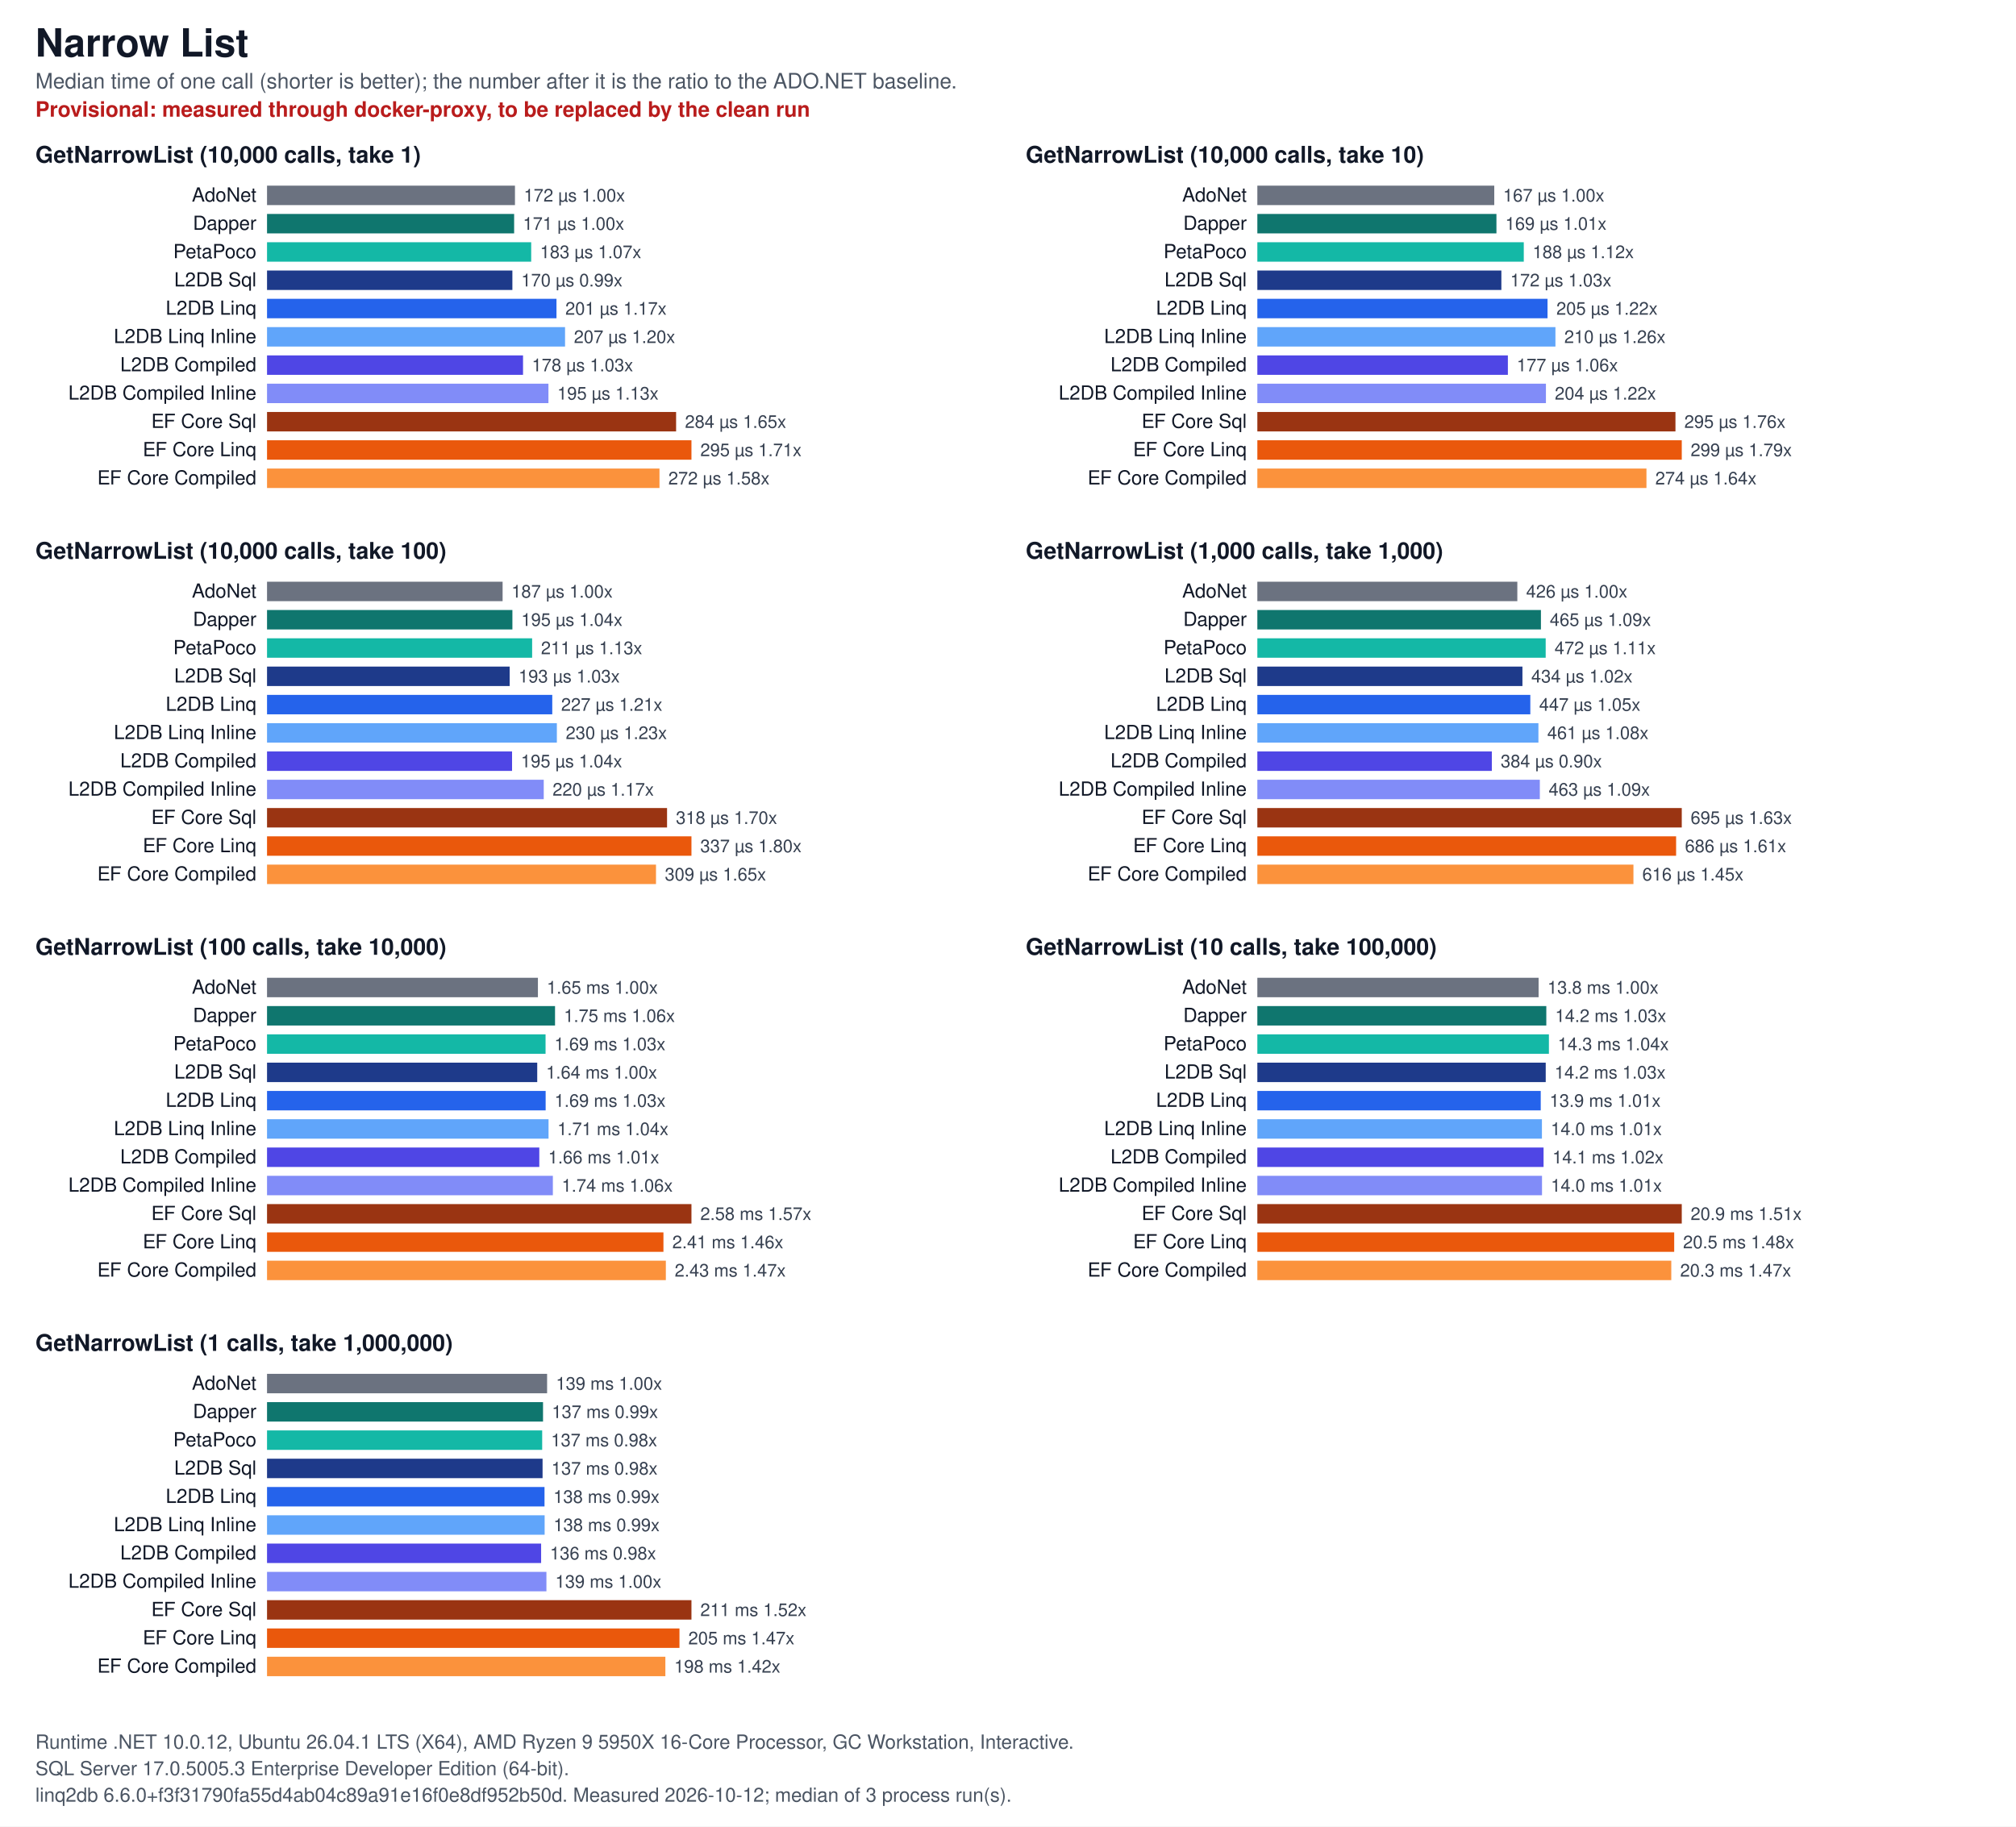
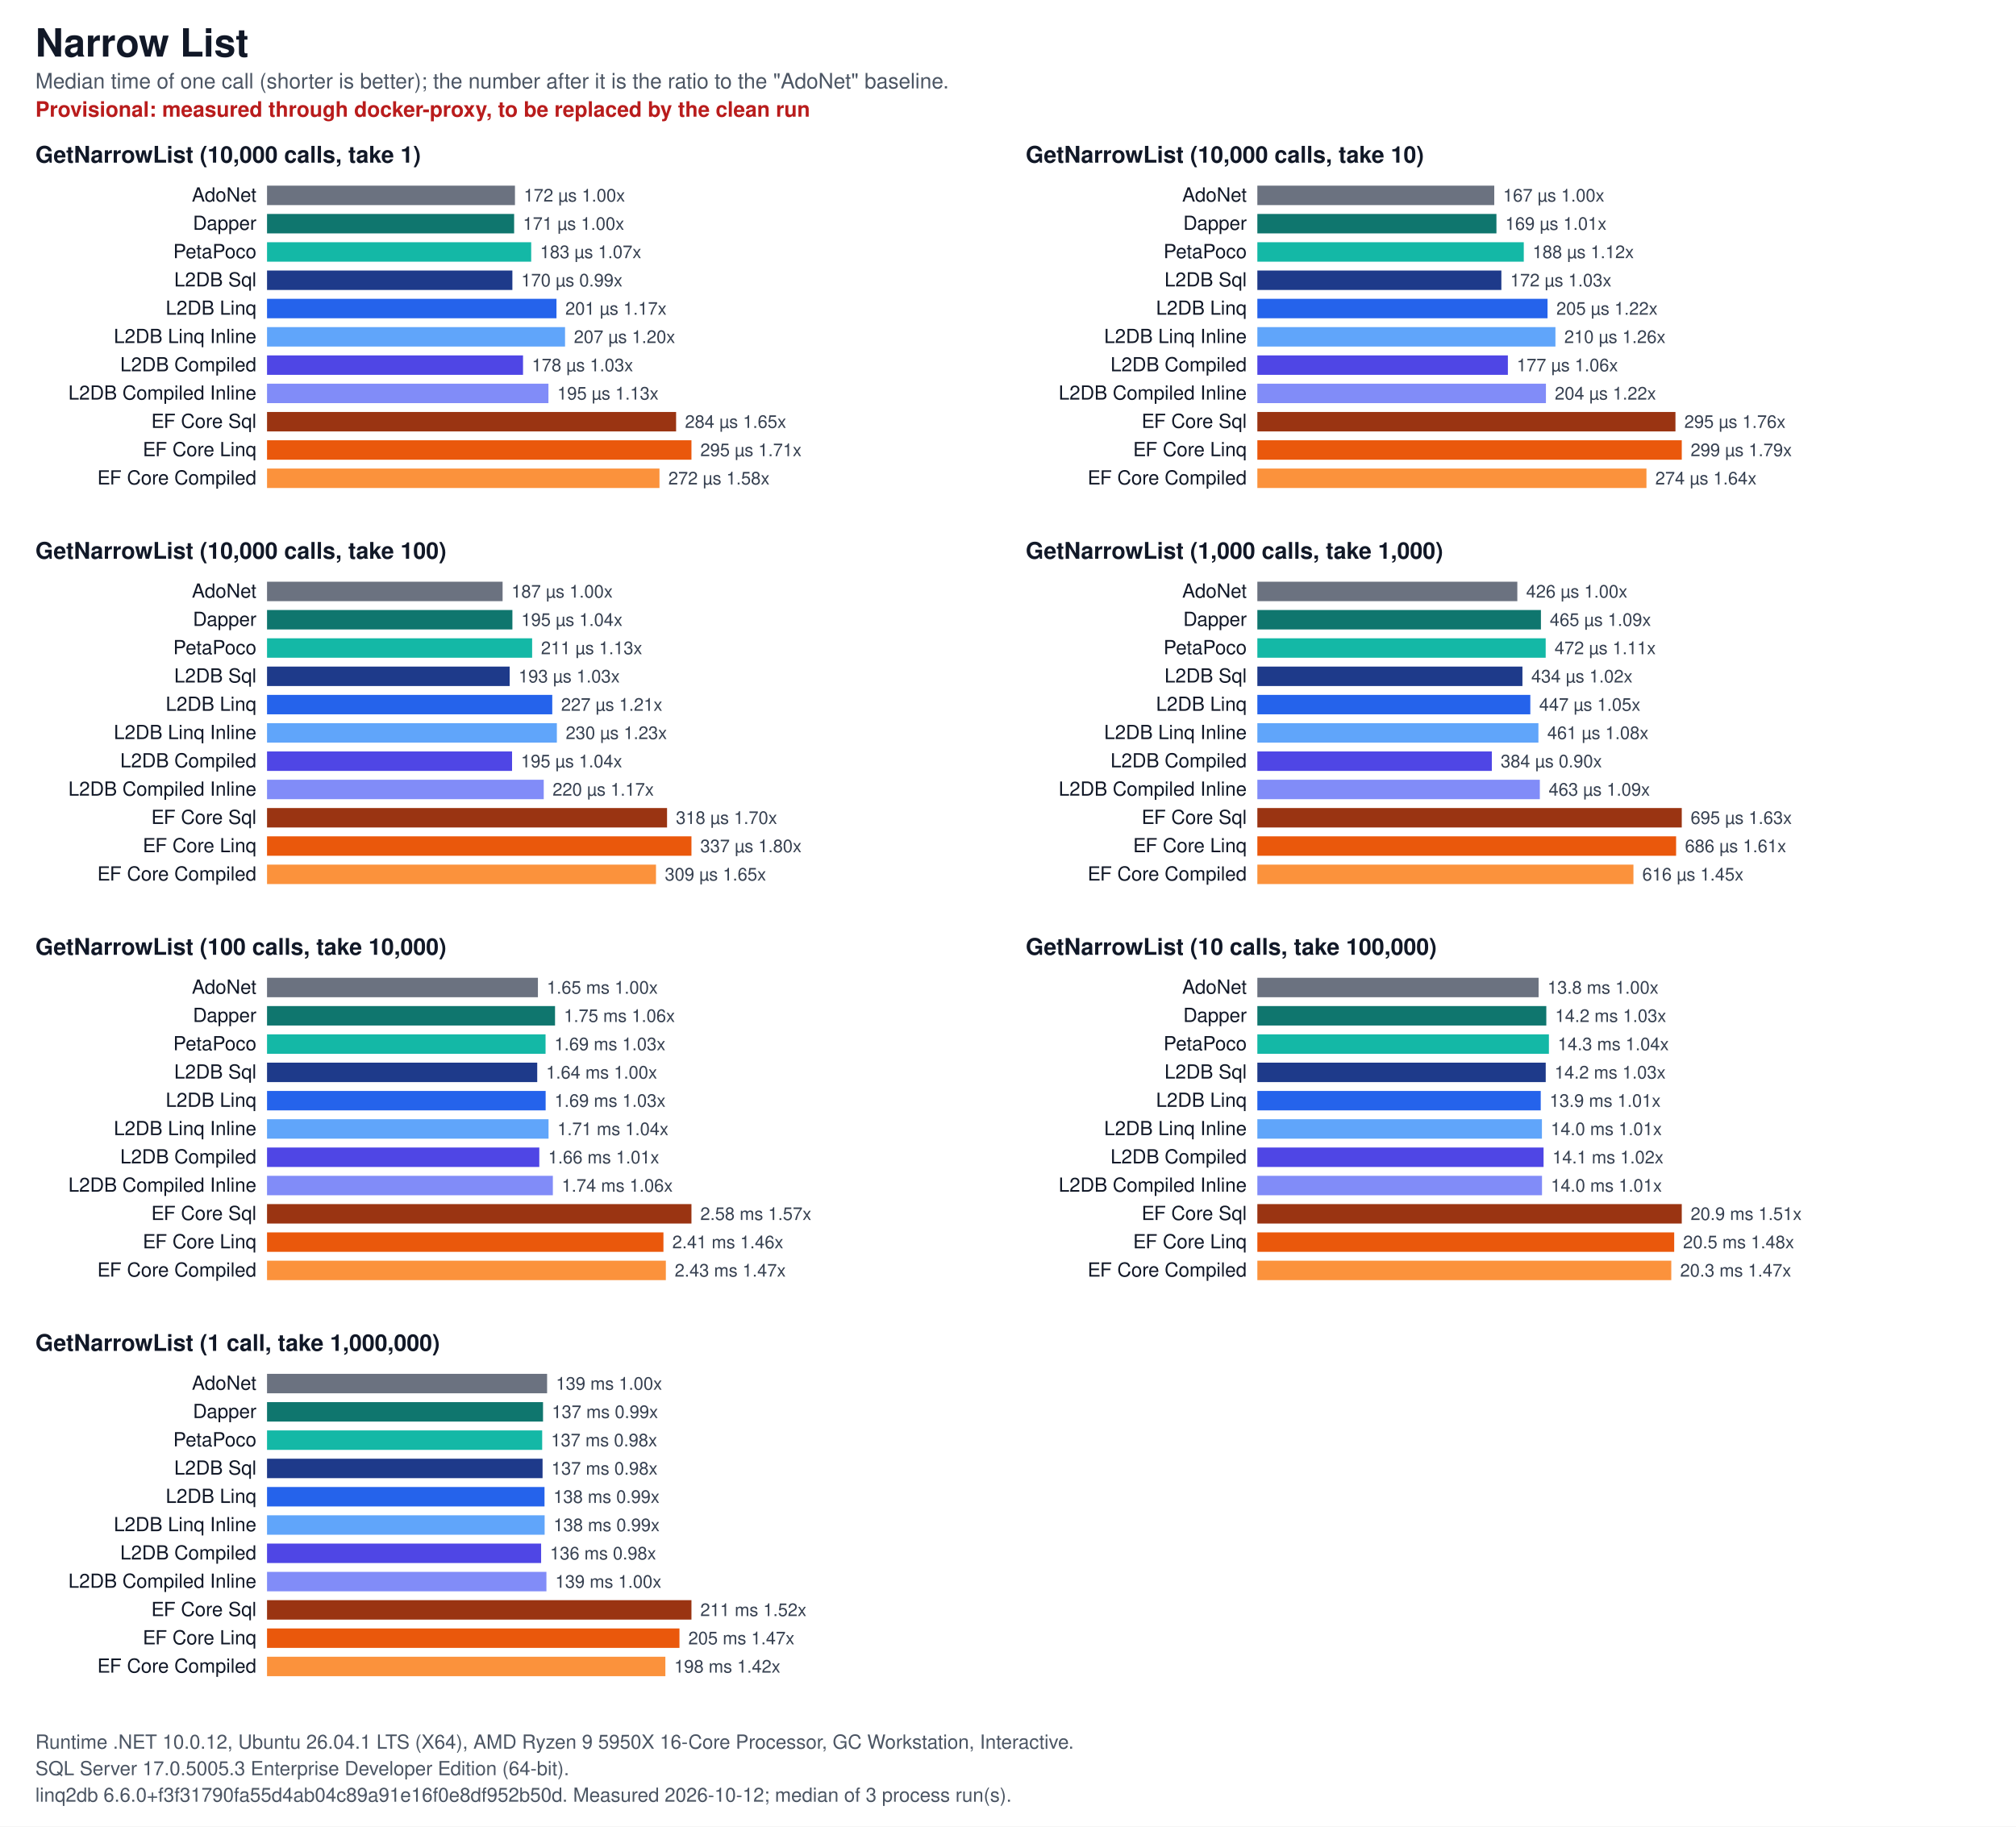
<svg xmlns="http://www.w3.org/2000/svg" width="1140" height="1033" viewBox="0 0 1140 1033">
  <rect width="1140" height="1033" fill="#ffffff" />
  <text x="20" y="32" font-family="Segoe UI, Helvetica, Arial, sans-serif" font-size="22" font-weight="600" fill="#111827">Narrow List</text>
-   <text x="20" y="50" font-family="Segoe UI, Helvetica, Arial, sans-serif" font-size="12" fill="#4b5563">Median time of one call (shorter is better); the number after it is the ratio to the ADO.NET baseline.</text>
+   <text x="20" y="50" font-family="Segoe UI, Helvetica, Arial, sans-serif" font-size="12" fill="#4b5563">Median time of one call (shorter is better); the number after it is the ratio to the "AdoNet" baseline.</text>
  <text x="20" y="66" font-family="Segoe UI, Helvetica, Arial, sans-serif" font-size="12" font-weight="600" fill="#b91c1c">Provisional: measured through docker-proxy, to be replaced by the clean run</text>
  <text x="20" y="92" font-family="Segoe UI, Helvetica, Arial, sans-serif" font-size="13" font-weight="600" fill="#111827">GetNarrowList (10,000 calls, take 1)</text>
  <text x="145" y="114" font-family="Segoe UI, Helvetica, Arial, sans-serif" font-size="11" text-anchor="end" fill="#111827">AdoNet</text>
  <rect x="151" y="105" width="140.2" height="11" fill="#6b7280" />
  <text x="296.2" y="114" font-family="Segoe UI, Helvetica, Arial, sans-serif" font-size="10" fill="#374151">172 µs  1.00x</text>
  <text x="145" y="130" font-family="Segoe UI, Helvetica, Arial, sans-serif" font-size="11" text-anchor="end" fill="#111827">Dapper</text>
  <rect x="151" y="121" width="139.73" height="11" fill="#0f766e" />
  <text x="295.73" y="130" font-family="Segoe UI, Helvetica, Arial, sans-serif" font-size="10" fill="#374151">171 µs  1.00x</text>
  <text x="145" y="146" font-family="Segoe UI, Helvetica, Arial, sans-serif" font-size="11" text-anchor="end" fill="#111827">PetaPoco</text>
  <rect x="151" y="137" width="149.38" height="11" fill="#14b8a6" />
  <text x="305.38" y="146" font-family="Segoe UI, Helvetica, Arial, sans-serif" font-size="10" fill="#374151">183 µs  1.07x</text>
  <text x="145" y="162" font-family="Segoe UI, Helvetica, Arial, sans-serif" font-size="11" text-anchor="end" fill="#111827">L2DB Sql</text>
  <rect x="151" y="153" width="138.74" height="11" fill="#1e3a8a" />
  <text x="294.74" y="162" font-family="Segoe UI, Helvetica, Arial, sans-serif" font-size="10" fill="#374151">170 µs  0.99x</text>
  <text x="145" y="178" font-family="Segoe UI, Helvetica, Arial, sans-serif" font-size="11" text-anchor="end" fill="#111827">L2DB Linq</text>
  <rect x="151" y="169" width="163.68" height="11" fill="#2563eb" />
  <text x="319.68" y="178" font-family="Segoe UI, Helvetica, Arial, sans-serif" font-size="10" fill="#374151">201 µs  1.17x</text>
  <text x="145" y="194" font-family="Segoe UI, Helvetica, Arial, sans-serif" font-size="11" text-anchor="end" fill="#111827">L2DB Linq Inline</text>
  <rect x="151" y="185" width="168.52" height="11" fill="#60a5fa" />
  <text x="324.52" y="194" font-family="Segoe UI, Helvetica, Arial, sans-serif" font-size="10" fill="#374151">207 µs  1.20x</text>
  <text x="145" y="210" font-family="Segoe UI, Helvetica, Arial, sans-serif" font-size="11" text-anchor="end" fill="#111827">L2DB Compiled</text>
  <rect x="151" y="201" width="144.76" height="11" fill="#4f46e5" />
  <text x="300.76" y="210" font-family="Segoe UI, Helvetica, Arial, sans-serif" font-size="10" fill="#374151">178 µs  1.03x</text>
  <text x="145" y="226" font-family="Segoe UI, Helvetica, Arial, sans-serif" font-size="11" text-anchor="end" fill="#111827">L2DB Compiled Inline</text>
  <rect x="151" y="217" width="159.13" height="11" fill="#818cf8" />
  <text x="315.13" y="226" font-family="Segoe UI, Helvetica, Arial, sans-serif" font-size="10" fill="#374151">195 µs  1.13x</text>
  <text x="145" y="242" font-family="Segoe UI, Helvetica, Arial, sans-serif" font-size="11" text-anchor="end" fill="#111827">EF Core Sql</text>
  <rect x="151" y="233" width="231.32" height="11" fill="#9a3412" />
  <text x="387.32" y="242" font-family="Segoe UI, Helvetica, Arial, sans-serif" font-size="10" fill="#374151">284 µs  1.65x</text>
  <text x="145" y="258" font-family="Segoe UI, Helvetica, Arial, sans-serif" font-size="11" text-anchor="end" fill="#111827">EF Core Linq</text>
  <rect x="151" y="249" width="240" height="11" fill="#ea580c" />
  <text x="396" y="258" font-family="Segoe UI, Helvetica, Arial, sans-serif" font-size="10" fill="#374151">295 µs  1.71x</text>
  <text x="145" y="274" font-family="Segoe UI, Helvetica, Arial, sans-serif" font-size="11" text-anchor="end" fill="#111827">EF Core Compiled</text>
  <rect x="151" y="265" width="221.92" height="11" fill="#fb923c" />
  <text x="377.92" y="274" font-family="Segoe UI, Helvetica, Arial, sans-serif" font-size="10" fill="#374151">272 µs  1.58x</text>
  <text x="580" y="92" font-family="Segoe UI, Helvetica, Arial, sans-serif" font-size="13" font-weight="600" fill="#111827">GetNarrowList (10,000 calls, take 10)</text>
  <text x="705" y="114" font-family="Segoe UI, Helvetica, Arial, sans-serif" font-size="11" text-anchor="end" fill="#111827">AdoNet</text>
  <rect x="711" y="105" width="133.97" height="11" fill="#6b7280" />
  <text x="849.97" y="114" font-family="Segoe UI, Helvetica, Arial, sans-serif" font-size="10" fill="#374151">167 µs  1.00x</text>
  <text x="705" y="130" font-family="Segoe UI, Helvetica, Arial, sans-serif" font-size="11" text-anchor="end" fill="#111827">Dapper</text>
  <rect x="711" y="121" width="135.2" height="11" fill="#0f766e" />
  <text x="851.2" y="130" font-family="Segoe UI, Helvetica, Arial, sans-serif" font-size="10" fill="#374151">169 µs  1.01x</text>
  <text x="705" y="146" font-family="Segoe UI, Helvetica, Arial, sans-serif" font-size="11" text-anchor="end" fill="#111827">PetaPoco</text>
  <rect x="711" y="137" width="150.66" height="11" fill="#14b8a6" />
  <text x="866.66" y="146" font-family="Segoe UI, Helvetica, Arial, sans-serif" font-size="10" fill="#374151">188 µs  1.12x</text>
  <text x="705" y="162" font-family="Segoe UI, Helvetica, Arial, sans-serif" font-size="11" text-anchor="end" fill="#111827">L2DB Sql</text>
  <rect x="711" y="153" width="137.99" height="11" fill="#1e3a8a" />
  <text x="853.99" y="162" font-family="Segoe UI, Helvetica, Arial, sans-serif" font-size="10" fill="#374151">172 µs  1.03x</text>
  <text x="705" y="178" font-family="Segoe UI, Helvetica, Arial, sans-serif" font-size="11" text-anchor="end" fill="#111827">L2DB Linq</text>
  <rect x="711" y="169" width="164.09" height="11" fill="#2563eb" />
  <text x="880.09" y="178" font-family="Segoe UI, Helvetica, Arial, sans-serif" font-size="10" fill="#374151">205 µs  1.22x</text>
  <text x="705" y="194" font-family="Segoe UI, Helvetica, Arial, sans-serif" font-size="11" text-anchor="end" fill="#111827">L2DB Linq Inline</text>
  <rect x="711" y="185" width="168.56" height="11" fill="#60a5fa" />
  <text x="884.56" y="194" font-family="Segoe UI, Helvetica, Arial, sans-serif" font-size="10" fill="#374151">210 µs  1.26x</text>
  <text x="705" y="210" font-family="Segoe UI, Helvetica, Arial, sans-serif" font-size="11" text-anchor="end" fill="#111827">L2DB Compiled</text>
  <rect x="711" y="201" width="141.67" height="11" fill="#4f46e5" />
  <text x="857.67" y="210" font-family="Segoe UI, Helvetica, Arial, sans-serif" font-size="10" fill="#374151">177 µs  1.06x</text>
  <text x="705" y="226" font-family="Segoe UI, Helvetica, Arial, sans-serif" font-size="11" text-anchor="end" fill="#111827">L2DB Compiled Inline</text>
  <rect x="711" y="217" width="163.19" height="11" fill="#818cf8" />
  <text x="879.19" y="226" font-family="Segoe UI, Helvetica, Arial, sans-serif" font-size="10" fill="#374151">204 µs  1.22x</text>
  <text x="705" y="242" font-family="Segoe UI, Helvetica, Arial, sans-serif" font-size="11" text-anchor="end" fill="#111827">EF Core Sql</text>
  <rect x="711" y="233" width="236.43" height="11" fill="#9a3412" />
  <text x="952.43" y="242" font-family="Segoe UI, Helvetica, Arial, sans-serif" font-size="10" fill="#374151">295 µs  1.76x</text>
  <text x="705" y="258" font-family="Segoe UI, Helvetica, Arial, sans-serif" font-size="11" text-anchor="end" fill="#111827">EF Core Linq</text>
  <rect x="711" y="249" width="240" height="11" fill="#ea580c" />
  <text x="956" y="258" font-family="Segoe UI, Helvetica, Arial, sans-serif" font-size="10" fill="#374151">299 µs  1.79x</text>
  <text x="705" y="274" font-family="Segoe UI, Helvetica, Arial, sans-serif" font-size="11" text-anchor="end" fill="#111827">EF Core Compiled</text>
  <rect x="711" y="265" width="220.03" height="11" fill="#fb923c" />
  <text x="936.03" y="274" font-family="Segoe UI, Helvetica, Arial, sans-serif" font-size="10" fill="#374151">274 µs  1.64x</text>
  <text x="20" y="316" font-family="Segoe UI, Helvetica, Arial, sans-serif" font-size="13" font-weight="600" fill="#111827">GetNarrowList (10,000 calls, take 100)</text>
  <text x="145" y="338" font-family="Segoe UI, Helvetica, Arial, sans-serif" font-size="11" text-anchor="end" fill="#111827">AdoNet</text>
  <rect x="151" y="329" width="133.21" height="11" fill="#6b7280" />
  <text x="289.21" y="338" font-family="Segoe UI, Helvetica, Arial, sans-serif" font-size="10" fill="#374151">187 µs  1.00x</text>
  <text x="145" y="354" font-family="Segoe UI, Helvetica, Arial, sans-serif" font-size="11" text-anchor="end" fill="#111827">Dapper</text>
  <rect x="151" y="345" width="138.75" height="11" fill="#0f766e" />
  <text x="294.75" y="354" font-family="Segoe UI, Helvetica, Arial, sans-serif" font-size="10" fill="#374151">195 µs  1.04x</text>
  <text x="145" y="370" font-family="Segoe UI, Helvetica, Arial, sans-serif" font-size="11" text-anchor="end" fill="#111827">PetaPoco</text>
  <rect x="151" y="361" width="149.91" height="11" fill="#14b8a6" />
  <text x="305.91" y="370" font-family="Segoe UI, Helvetica, Arial, sans-serif" font-size="10" fill="#374151">211 µs  1.13x</text>
  <text x="145" y="386" font-family="Segoe UI, Helvetica, Arial, sans-serif" font-size="11" text-anchor="end" fill="#111827">L2DB Sql</text>
  <rect x="151" y="377" width="137.21" height="11" fill="#1e3a8a" />
  <text x="293.21" y="386" font-family="Segoe UI, Helvetica, Arial, sans-serif" font-size="10" fill="#374151">193 µs  1.03x</text>
  <text x="145" y="402" font-family="Segoe UI, Helvetica, Arial, sans-serif" font-size="11" text-anchor="end" fill="#111827">L2DB Linq</text>
  <rect x="151" y="393" width="161.29" height="11" fill="#2563eb" />
  <text x="317.29" y="402" font-family="Segoe UI, Helvetica, Arial, sans-serif" font-size="10" fill="#374151">227 µs  1.21x</text>
  <text x="145" y="418" font-family="Segoe UI, Helvetica, Arial, sans-serif" font-size="11" text-anchor="end" fill="#111827">L2DB Linq Inline</text>
  <rect x="151" y="409" width="163.89" height="11" fill="#60a5fa" />
  <text x="319.89" y="418" font-family="Segoe UI, Helvetica, Arial, sans-serif" font-size="10" fill="#374151">230 µs  1.23x</text>
  <text x="145" y="434" font-family="Segoe UI, Helvetica, Arial, sans-serif" font-size="11" text-anchor="end" fill="#111827">L2DB Compiled</text>
  <rect x="151" y="425" width="138.56" height="11" fill="#4f46e5" />
  <text x="294.56" y="434" font-family="Segoe UI, Helvetica, Arial, sans-serif" font-size="10" fill="#374151">195 µs  1.04x</text>
  <text x="145" y="450" font-family="Segoe UI, Helvetica, Arial, sans-serif" font-size="11" text-anchor="end" fill="#111827">L2DB Compiled Inline</text>
  <rect x="151" y="441" width="156.47" height="11" fill="#818cf8" />
  <text x="312.47" y="450" font-family="Segoe UI, Helvetica, Arial, sans-serif" font-size="10" fill="#374151">220 µs  1.17x</text>
  <text x="145" y="466" font-family="Segoe UI, Helvetica, Arial, sans-serif" font-size="11" text-anchor="end" fill="#111827">EF Core Sql</text>
  <rect x="151" y="457" width="226.2" height="11" fill="#9a3412" />
  <text x="382.2" y="466" font-family="Segoe UI, Helvetica, Arial, sans-serif" font-size="10" fill="#374151">318 µs  1.70x</text>
  <text x="145" y="482" font-family="Segoe UI, Helvetica, Arial, sans-serif" font-size="11" text-anchor="end" fill="#111827">EF Core Linq</text>
  <rect x="151" y="473" width="240" height="11" fill="#ea580c" />
  <text x="396" y="482" font-family="Segoe UI, Helvetica, Arial, sans-serif" font-size="10" fill="#374151">337 µs  1.80x</text>
  <text x="145" y="498" font-family="Segoe UI, Helvetica, Arial, sans-serif" font-size="11" text-anchor="end" fill="#111827">EF Core Compiled</text>
  <rect x="151" y="489" width="219.95" height="11" fill="#fb923c" />
  <text x="375.95" y="498" font-family="Segoe UI, Helvetica, Arial, sans-serif" font-size="10" fill="#374151">309 µs  1.65x</text>
  <text x="580" y="316" font-family="Segoe UI, Helvetica, Arial, sans-serif" font-size="13" font-weight="600" fill="#111827">GetNarrowList (1,000 calls, take 1,000)</text>
  <text x="705" y="338" font-family="Segoe UI, Helvetica, Arial, sans-serif" font-size="11" text-anchor="end" fill="#111827">AdoNet</text>
  <rect x="711" y="329" width="147.01" height="11" fill="#6b7280" />
  <text x="863.01" y="338" font-family="Segoe UI, Helvetica, Arial, sans-serif" font-size="10" fill="#374151">426 µs  1.00x</text>
  <text x="705" y="354" font-family="Segoe UI, Helvetica, Arial, sans-serif" font-size="11" text-anchor="end" fill="#111827">Dapper</text>
  <rect x="711" y="345" width="160.36" height="11" fill="#0f766e" />
  <text x="876.36" y="354" font-family="Segoe UI, Helvetica, Arial, sans-serif" font-size="10" fill="#374151">465 µs  1.09x</text>
  <text x="705" y="370" font-family="Segoe UI, Helvetica, Arial, sans-serif" font-size="11" text-anchor="end" fill="#111827">PetaPoco</text>
  <rect x="711" y="361" width="163.05" height="11" fill="#14b8a6" />
  <text x="879.05" y="370" font-family="Segoe UI, Helvetica, Arial, sans-serif" font-size="10" fill="#374151">472 µs  1.11x</text>
  <text x="705" y="386" font-family="Segoe UI, Helvetica, Arial, sans-serif" font-size="11" text-anchor="end" fill="#111827">L2DB Sql</text>
  <rect x="711" y="377" width="149.9" height="11" fill="#1e3a8a" />
  <text x="865.9" y="386" font-family="Segoe UI, Helvetica, Arial, sans-serif" font-size="10" fill="#374151">434 µs  1.02x</text>
  <text x="705" y="402" font-family="Segoe UI, Helvetica, Arial, sans-serif" font-size="11" text-anchor="end" fill="#111827">L2DB Linq</text>
  <rect x="711" y="393" width="154.36" height="11" fill="#2563eb" />
  <text x="870.36" y="402" font-family="Segoe UI, Helvetica, Arial, sans-serif" font-size="10" fill="#374151">447 µs  1.05x</text>
  <text x="705" y="418" font-family="Segoe UI, Helvetica, Arial, sans-serif" font-size="11" text-anchor="end" fill="#111827">L2DB Linq Inline</text>
  <rect x="711" y="409" width="158.94" height="11" fill="#60a5fa" />
  <text x="874.94" y="418" font-family="Segoe UI, Helvetica, Arial, sans-serif" font-size="10" fill="#374151">461 µs  1.08x</text>
  <text x="705" y="434" font-family="Segoe UI, Helvetica, Arial, sans-serif" font-size="11" text-anchor="end" fill="#111827">L2DB Compiled</text>
  <rect x="711" y="425" width="132.6" height="11" fill="#4f46e5" />
  <text x="848.6" y="434" font-family="Segoe UI, Helvetica, Arial, sans-serif" font-size="10" fill="#374151">384 µs  0.90x</text>
  <text x="705" y="450" font-family="Segoe UI, Helvetica, Arial, sans-serif" font-size="11" text-anchor="end" fill="#111827">L2DB Compiled Inline</text>
  <rect x="711" y="441" width="159.74" height="11" fill="#818cf8" />
  <text x="875.74" y="450" font-family="Segoe UI, Helvetica, Arial, sans-serif" font-size="10" fill="#374151">463 µs  1.09x</text>
  <text x="705" y="466" font-family="Segoe UI, Helvetica, Arial, sans-serif" font-size="11" text-anchor="end" fill="#111827">EF Core Sql</text>
  <rect x="711" y="457" width="240" height="11" fill="#9a3412" />
  <text x="956" y="466" font-family="Segoe UI, Helvetica, Arial, sans-serif" font-size="10" fill="#374151">695 µs  1.63x</text>
  <text x="705" y="482" font-family="Segoe UI, Helvetica, Arial, sans-serif" font-size="11" text-anchor="end" fill="#111827">EF Core Linq</text>
  <rect x="711" y="473" width="236.8" height="11" fill="#ea580c" />
  <text x="952.8" y="482" font-family="Segoe UI, Helvetica, Arial, sans-serif" font-size="10" fill="#374151">686 µs  1.61x</text>
  <text x="705" y="498" font-family="Segoe UI, Helvetica, Arial, sans-serif" font-size="11" text-anchor="end" fill="#111827">EF Core Compiled</text>
  <rect x="711" y="489" width="212.67" height="11" fill="#fb923c" />
  <text x="928.67" y="498" font-family="Segoe UI, Helvetica, Arial, sans-serif" font-size="10" fill="#374151">616 µs  1.45x</text>
  <text x="20" y="540" font-family="Segoe UI, Helvetica, Arial, sans-serif" font-size="13" font-weight="600" fill="#111827">GetNarrowList (100 calls, take 10,000)</text>
  <text x="145" y="562" font-family="Segoe UI, Helvetica, Arial, sans-serif" font-size="11" text-anchor="end" fill="#111827">AdoNet</text>
  <rect x="151" y="553" width="153.18" height="11" fill="#6b7280" />
  <text x="309.18" y="562" font-family="Segoe UI, Helvetica, Arial, sans-serif" font-size="10" fill="#374151">1.65 ms  1.00x</text>
  <text x="145" y="578" font-family="Segoe UI, Helvetica, Arial, sans-serif" font-size="11" text-anchor="end" fill="#111827">Dapper</text>
  <rect x="151" y="569" width="162.86" height="11" fill="#0f766e" />
  <text x="318.86" y="578" font-family="Segoe UI, Helvetica, Arial, sans-serif" font-size="10" fill="#374151">1.75 ms  1.06x</text>
  <text x="145" y="594" font-family="Segoe UI, Helvetica, Arial, sans-serif" font-size="11" text-anchor="end" fill="#111827">PetaPoco</text>
  <rect x="151" y="585" width="157.5" height="11" fill="#14b8a6" />
  <text x="313.5" y="594" font-family="Segoe UI, Helvetica, Arial, sans-serif" font-size="10" fill="#374151">1.69 ms  1.03x</text>
  <text x="145" y="610" font-family="Segoe UI, Helvetica, Arial, sans-serif" font-size="11" text-anchor="end" fill="#111827">L2DB Sql</text>
  <rect x="151" y="601" width="152.79" height="11" fill="#1e3a8a" />
  <text x="308.79" y="610" font-family="Segoe UI, Helvetica, Arial, sans-serif" font-size="10" fill="#374151">1.64 ms  1.00x</text>
  <text x="145" y="626" font-family="Segoe UI, Helvetica, Arial, sans-serif" font-size="11" text-anchor="end" fill="#111827">L2DB Linq</text>
  <rect x="151" y="617" width="157.55" height="11" fill="#2563eb" />
  <text x="313.55" y="626" font-family="Segoe UI, Helvetica, Arial, sans-serif" font-size="10" fill="#374151">1.69 ms  1.03x</text>
  <text x="145" y="642" font-family="Segoe UI, Helvetica, Arial, sans-serif" font-size="11" text-anchor="end" fill="#111827">L2DB Linq Inline</text>
  <rect x="151" y="633" width="159.19" height="11" fill="#60a5fa" />
  <text x="315.19" y="642" font-family="Segoe UI, Helvetica, Arial, sans-serif" font-size="10" fill="#374151">1.71 ms  1.04x</text>
  <text x="145" y="658" font-family="Segoe UI, Helvetica, Arial, sans-serif" font-size="11" text-anchor="end" fill="#111827">L2DB Compiled</text>
  <rect x="151" y="649" width="153.96" height="11" fill="#4f46e5" />
  <text x="309.96" y="658" font-family="Segoe UI, Helvetica, Arial, sans-serif" font-size="10" fill="#374151">1.66 ms  1.01x</text>
  <text x="145" y="674" font-family="Segoe UI, Helvetica, Arial, sans-serif" font-size="11" text-anchor="end" fill="#111827">L2DB Compiled Inline</text>
  <rect x="151" y="665" width="161.63" height="11" fill="#818cf8" />
  <text x="317.63" y="674" font-family="Segoe UI, Helvetica, Arial, sans-serif" font-size="10" fill="#374151">1.74 ms  1.06x</text>
  <text x="145" y="690" font-family="Segoe UI, Helvetica, Arial, sans-serif" font-size="11" text-anchor="end" fill="#111827">EF Core Sql</text>
  <rect x="151" y="681" width="240" height="11" fill="#9a3412" />
  <text x="396" y="690" font-family="Segoe UI, Helvetica, Arial, sans-serif" font-size="10" fill="#374151">2.58 ms  1.57x</text>
  <text x="145" y="706" font-family="Segoe UI, Helvetica, Arial, sans-serif" font-size="11" text-anchor="end" fill="#111827">EF Core Linq</text>
  <rect x="151" y="697" width="224.16" height="11" fill="#ea580c" />
  <text x="380.16" y="706" font-family="Segoe UI, Helvetica, Arial, sans-serif" font-size="10" fill="#374151">2.41 ms  1.46x</text>
  <text x="145" y="722" font-family="Segoe UI, Helvetica, Arial, sans-serif" font-size="11" text-anchor="end" fill="#111827">EF Core Compiled</text>
  <rect x="151" y="713" width="225.52" height="11" fill="#fb923c" />
  <text x="381.52" y="722" font-family="Segoe UI, Helvetica, Arial, sans-serif" font-size="10" fill="#374151">2.43 ms  1.47x</text>
  <text x="580" y="540" font-family="Segoe UI, Helvetica, Arial, sans-serif" font-size="13" font-weight="600" fill="#111827">GetNarrowList (10 calls, take 100,000)</text>
  <text x="705" y="562" font-family="Segoe UI, Helvetica, Arial, sans-serif" font-size="11" text-anchor="end" fill="#111827">AdoNet</text>
  <rect x="711" y="553" width="159.04" height="11" fill="#6b7280" />
  <text x="875.04" y="562" font-family="Segoe UI, Helvetica, Arial, sans-serif" font-size="10" fill="#374151">13.8 ms  1.00x</text>
  <text x="705" y="578" font-family="Segoe UI, Helvetica, Arial, sans-serif" font-size="11" text-anchor="end" fill="#111827">Dapper</text>
  <rect x="711" y="569" width="163.4" height="11" fill="#0f766e" />
  <text x="879.4" y="578" font-family="Segoe UI, Helvetica, Arial, sans-serif" font-size="10" fill="#374151">14.2 ms  1.03x</text>
  <text x="705" y="594" font-family="Segoe UI, Helvetica, Arial, sans-serif" font-size="11" text-anchor="end" fill="#111827">PetaPoco</text>
  <rect x="711" y="585" width="164.87" height="11" fill="#14b8a6" />
  <text x="880.87" y="594" font-family="Segoe UI, Helvetica, Arial, sans-serif" font-size="10" fill="#374151">14.3 ms  1.04x</text>
  <text x="705" y="610" font-family="Segoe UI, Helvetica, Arial, sans-serif" font-size="11" text-anchor="end" fill="#111827">L2DB Sql</text>
  <rect x="711" y="601" width="163.07" height="11" fill="#1e3a8a" />
  <text x="879.07" y="610" font-family="Segoe UI, Helvetica, Arial, sans-serif" font-size="10" fill="#374151">14.2 ms  1.03x</text>
  <text x="705" y="626" font-family="Segoe UI, Helvetica, Arial, sans-serif" font-size="11" text-anchor="end" fill="#111827">L2DB Linq</text>
  <rect x="711" y="617" width="160.25" height="11" fill="#2563eb" />
  <text x="876.25" y="626" font-family="Segoe UI, Helvetica, Arial, sans-serif" font-size="10" fill="#374151">13.9 ms  1.01x</text>
  <text x="705" y="642" font-family="Segoe UI, Helvetica, Arial, sans-serif" font-size="11" text-anchor="end" fill="#111827">L2DB Linq Inline</text>
  <rect x="711" y="633" width="160.92" height="11" fill="#60a5fa" />
  <text x="876.92" y="642" font-family="Segoe UI, Helvetica, Arial, sans-serif" font-size="10" fill="#374151">14.0 ms  1.01x</text>
  <text x="705" y="658" font-family="Segoe UI, Helvetica, Arial, sans-serif" font-size="11" text-anchor="end" fill="#111827">L2DB Compiled</text>
  <rect x="711" y="649" width="161.85" height="11" fill="#4f46e5" />
  <text x="877.85" y="658" font-family="Segoe UI, Helvetica, Arial, sans-serif" font-size="10" fill="#374151">14.1 ms  1.02x</text>
  <text x="705" y="674" font-family="Segoe UI, Helvetica, Arial, sans-serif" font-size="11" text-anchor="end" fill="#111827">L2DB Compiled Inline</text>
  <rect x="711" y="665" width="160.97" height="11" fill="#818cf8" />
  <text x="876.97" y="674" font-family="Segoe UI, Helvetica, Arial, sans-serif" font-size="10" fill="#374151">14.0 ms  1.01x</text>
  <text x="705" y="690" font-family="Segoe UI, Helvetica, Arial, sans-serif" font-size="11" text-anchor="end" fill="#111827">EF Core Sql</text>
  <rect x="711" y="681" width="240" height="11" fill="#9a3412" />
  <text x="956" y="690" font-family="Segoe UI, Helvetica, Arial, sans-serif" font-size="10" fill="#374151">20.9 ms  1.51x</text>
  <text x="705" y="706" font-family="Segoe UI, Helvetica, Arial, sans-serif" font-size="11" text-anchor="end" fill="#111827">EF Core Linq</text>
  <rect x="711" y="697" width="235.72" height="11" fill="#ea580c" />
  <text x="951.72" y="706" font-family="Segoe UI, Helvetica, Arial, sans-serif" font-size="10" fill="#374151">20.5 ms  1.48x</text>
  <text x="705" y="722" font-family="Segoe UI, Helvetica, Arial, sans-serif" font-size="11" text-anchor="end" fill="#111827">EF Core Compiled</text>
  <rect x="711" y="713" width="234.07" height="11" fill="#fb923c" />
  <text x="950.07" y="722" font-family="Segoe UI, Helvetica, Arial, sans-serif" font-size="10" fill="#374151">20.3 ms  1.47x</text>
-   <text x="20" y="764" font-family="Segoe UI, Helvetica, Arial, sans-serif" font-size="13" font-weight="600" fill="#111827">GetNarrowList (1 calls, take 1,000,000)</text>
+   <text x="20" y="764" font-family="Segoe UI, Helvetica, Arial, sans-serif" font-size="13" font-weight="600" fill="#111827">GetNarrowList (1 call, take 1,000,000)</text>
  <text x="145" y="786" font-family="Segoe UI, Helvetica, Arial, sans-serif" font-size="11" text-anchor="end" fill="#111827">AdoNet</text>
  <rect x="151" y="777" width="158.37" height="11" fill="#6b7280" />
  <text x="314.37" y="786" font-family="Segoe UI, Helvetica, Arial, sans-serif" font-size="10" fill="#374151">139 ms  1.00x</text>
  <text x="145" y="802" font-family="Segoe UI, Helvetica, Arial, sans-serif" font-size="11" text-anchor="end" fill="#111827">Dapper</text>
  <rect x="151" y="793" width="156.07" height="11" fill="#0f766e" />
  <text x="312.07" y="802" font-family="Segoe UI, Helvetica, Arial, sans-serif" font-size="10" fill="#374151">137 ms  0.99x</text>
  <text x="145" y="818" font-family="Segoe UI, Helvetica, Arial, sans-serif" font-size="11" text-anchor="end" fill="#111827">PetaPoco</text>
  <rect x="151" y="809" width="155.59" height="11" fill="#14b8a6" />
  <text x="311.59" y="818" font-family="Segoe UI, Helvetica, Arial, sans-serif" font-size="10" fill="#374151">137 ms  0.98x</text>
  <text x="145" y="834" font-family="Segoe UI, Helvetica, Arial, sans-serif" font-size="11" text-anchor="end" fill="#111827">L2DB Sql</text>
  <rect x="151" y="825" width="155.81" height="11" fill="#1e3a8a" />
  <text x="311.81" y="834" font-family="Segoe UI, Helvetica, Arial, sans-serif" font-size="10" fill="#374151">137 ms  0.98x</text>
  <text x="145" y="850" font-family="Segoe UI, Helvetica, Arial, sans-serif" font-size="11" text-anchor="end" fill="#111827">L2DB Linq</text>
  <rect x="151" y="841" width="156.91" height="11" fill="#2563eb" />
  <text x="312.91" y="850" font-family="Segoe UI, Helvetica, Arial, sans-serif" font-size="10" fill="#374151">138 ms  0.99x</text>
  <text x="145" y="866" font-family="Segoe UI, Helvetica, Arial, sans-serif" font-size="11" text-anchor="end" fill="#111827">L2DB Linq Inline</text>
  <rect x="151" y="857" width="156.98" height="11" fill="#60a5fa" />
  <text x="312.98" y="866" font-family="Segoe UI, Helvetica, Arial, sans-serif" font-size="10" fill="#374151">138 ms  0.99x</text>
  <text x="145" y="882" font-family="Segoe UI, Helvetica, Arial, sans-serif" font-size="11" text-anchor="end" fill="#111827">L2DB Compiled</text>
  <rect x="151" y="873" width="154.99" height="11" fill="#4f46e5" />
  <text x="310.99" y="882" font-family="Segoe UI, Helvetica, Arial, sans-serif" font-size="10" fill="#374151">136 ms  0.98x</text>
  <text x="145" y="898" font-family="Segoe UI, Helvetica, Arial, sans-serif" font-size="11" text-anchor="end" fill="#111827">L2DB Compiled Inline</text>
  <rect x="151" y="889" width="157.99" height="11" fill="#818cf8" />
  <text x="313.99" y="898" font-family="Segoe UI, Helvetica, Arial, sans-serif" font-size="10" fill="#374151">139 ms  1.00x</text>
  <text x="145" y="914" font-family="Segoe UI, Helvetica, Arial, sans-serif" font-size="11" text-anchor="end" fill="#111827">EF Core Sql</text>
  <rect x="151" y="905" width="240" height="11" fill="#9a3412" />
  <text x="396" y="914" font-family="Segoe UI, Helvetica, Arial, sans-serif" font-size="10" fill="#374151">211 ms  1.52x</text>
  <text x="145" y="930" font-family="Segoe UI, Helvetica, Arial, sans-serif" font-size="11" text-anchor="end" fill="#111827">EF Core Linq</text>
  <rect x="151" y="921" width="233.22" height="11" fill="#ea580c" />
  <text x="389.22" y="930" font-family="Segoe UI, Helvetica, Arial, sans-serif" font-size="10" fill="#374151">205 ms  1.47x</text>
  <text x="145" y="946" font-family="Segoe UI, Helvetica, Arial, sans-serif" font-size="11" text-anchor="end" fill="#111827">EF Core Compiled</text>
  <rect x="151" y="937" width="225.25" height="11" fill="#fb923c" />
  <text x="381.25" y="946" font-family="Segoe UI, Helvetica, Arial, sans-serif" font-size="10" fill="#374151">198 ms  1.42x</text>
  <text x="20" y="989" font-family="Segoe UI, Helvetica, Arial, sans-serif" font-size="11" fill="#4b5563">Runtime .NET 10.0.12, Ubuntu 26.04.1 LTS (X64), AMD Ryzen 9 5950X 16-Core Processor, GC Workstation, Interactive.</text>
  <text x="20" y="1004" font-family="Segoe UI, Helvetica, Arial, sans-serif" font-size="11" fill="#4b5563">SQL Server 17.0.5005.3 Enterprise Developer Edition (64-bit).</text>
  <text x="20" y="1019" font-family="Segoe UI, Helvetica, Arial, sans-serif" font-size="11" fill="#4b5563">linq2db 6.6.0+f3f31790fa55d4ab04c89a91e16f0e8df952b50d. Measured 2026-10-12; median of 3 process run(s).</text>
</svg>
